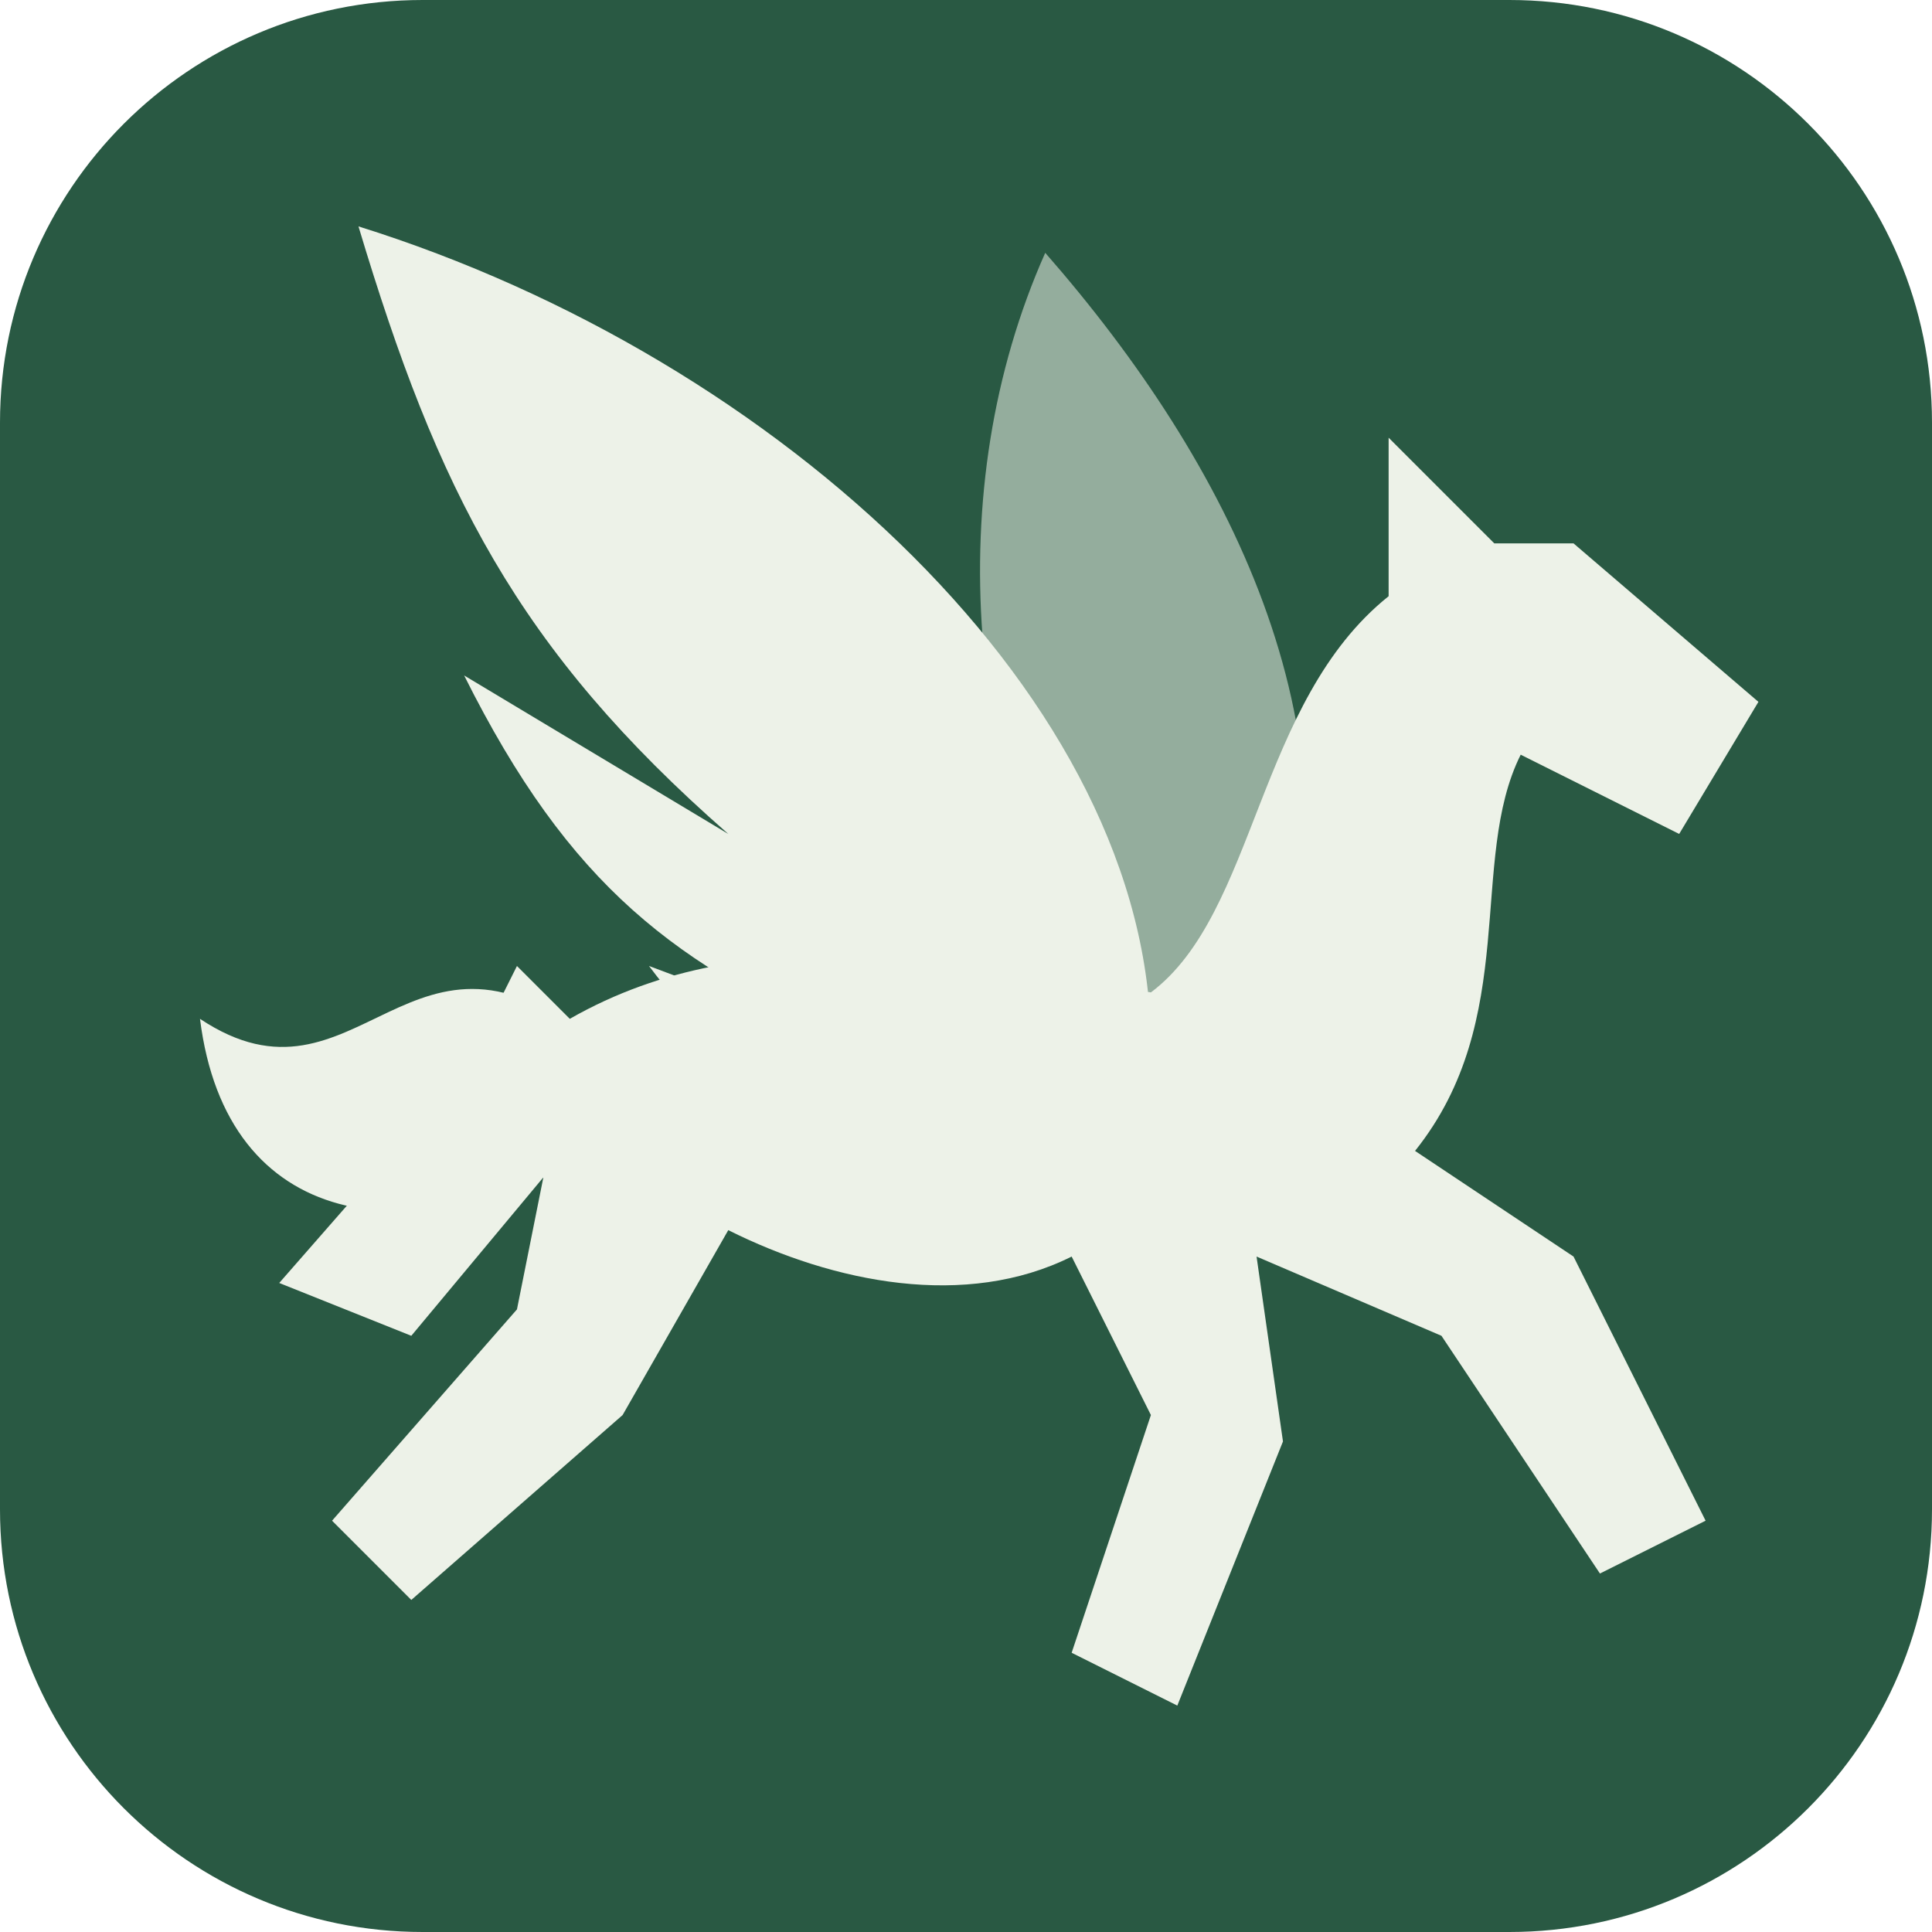
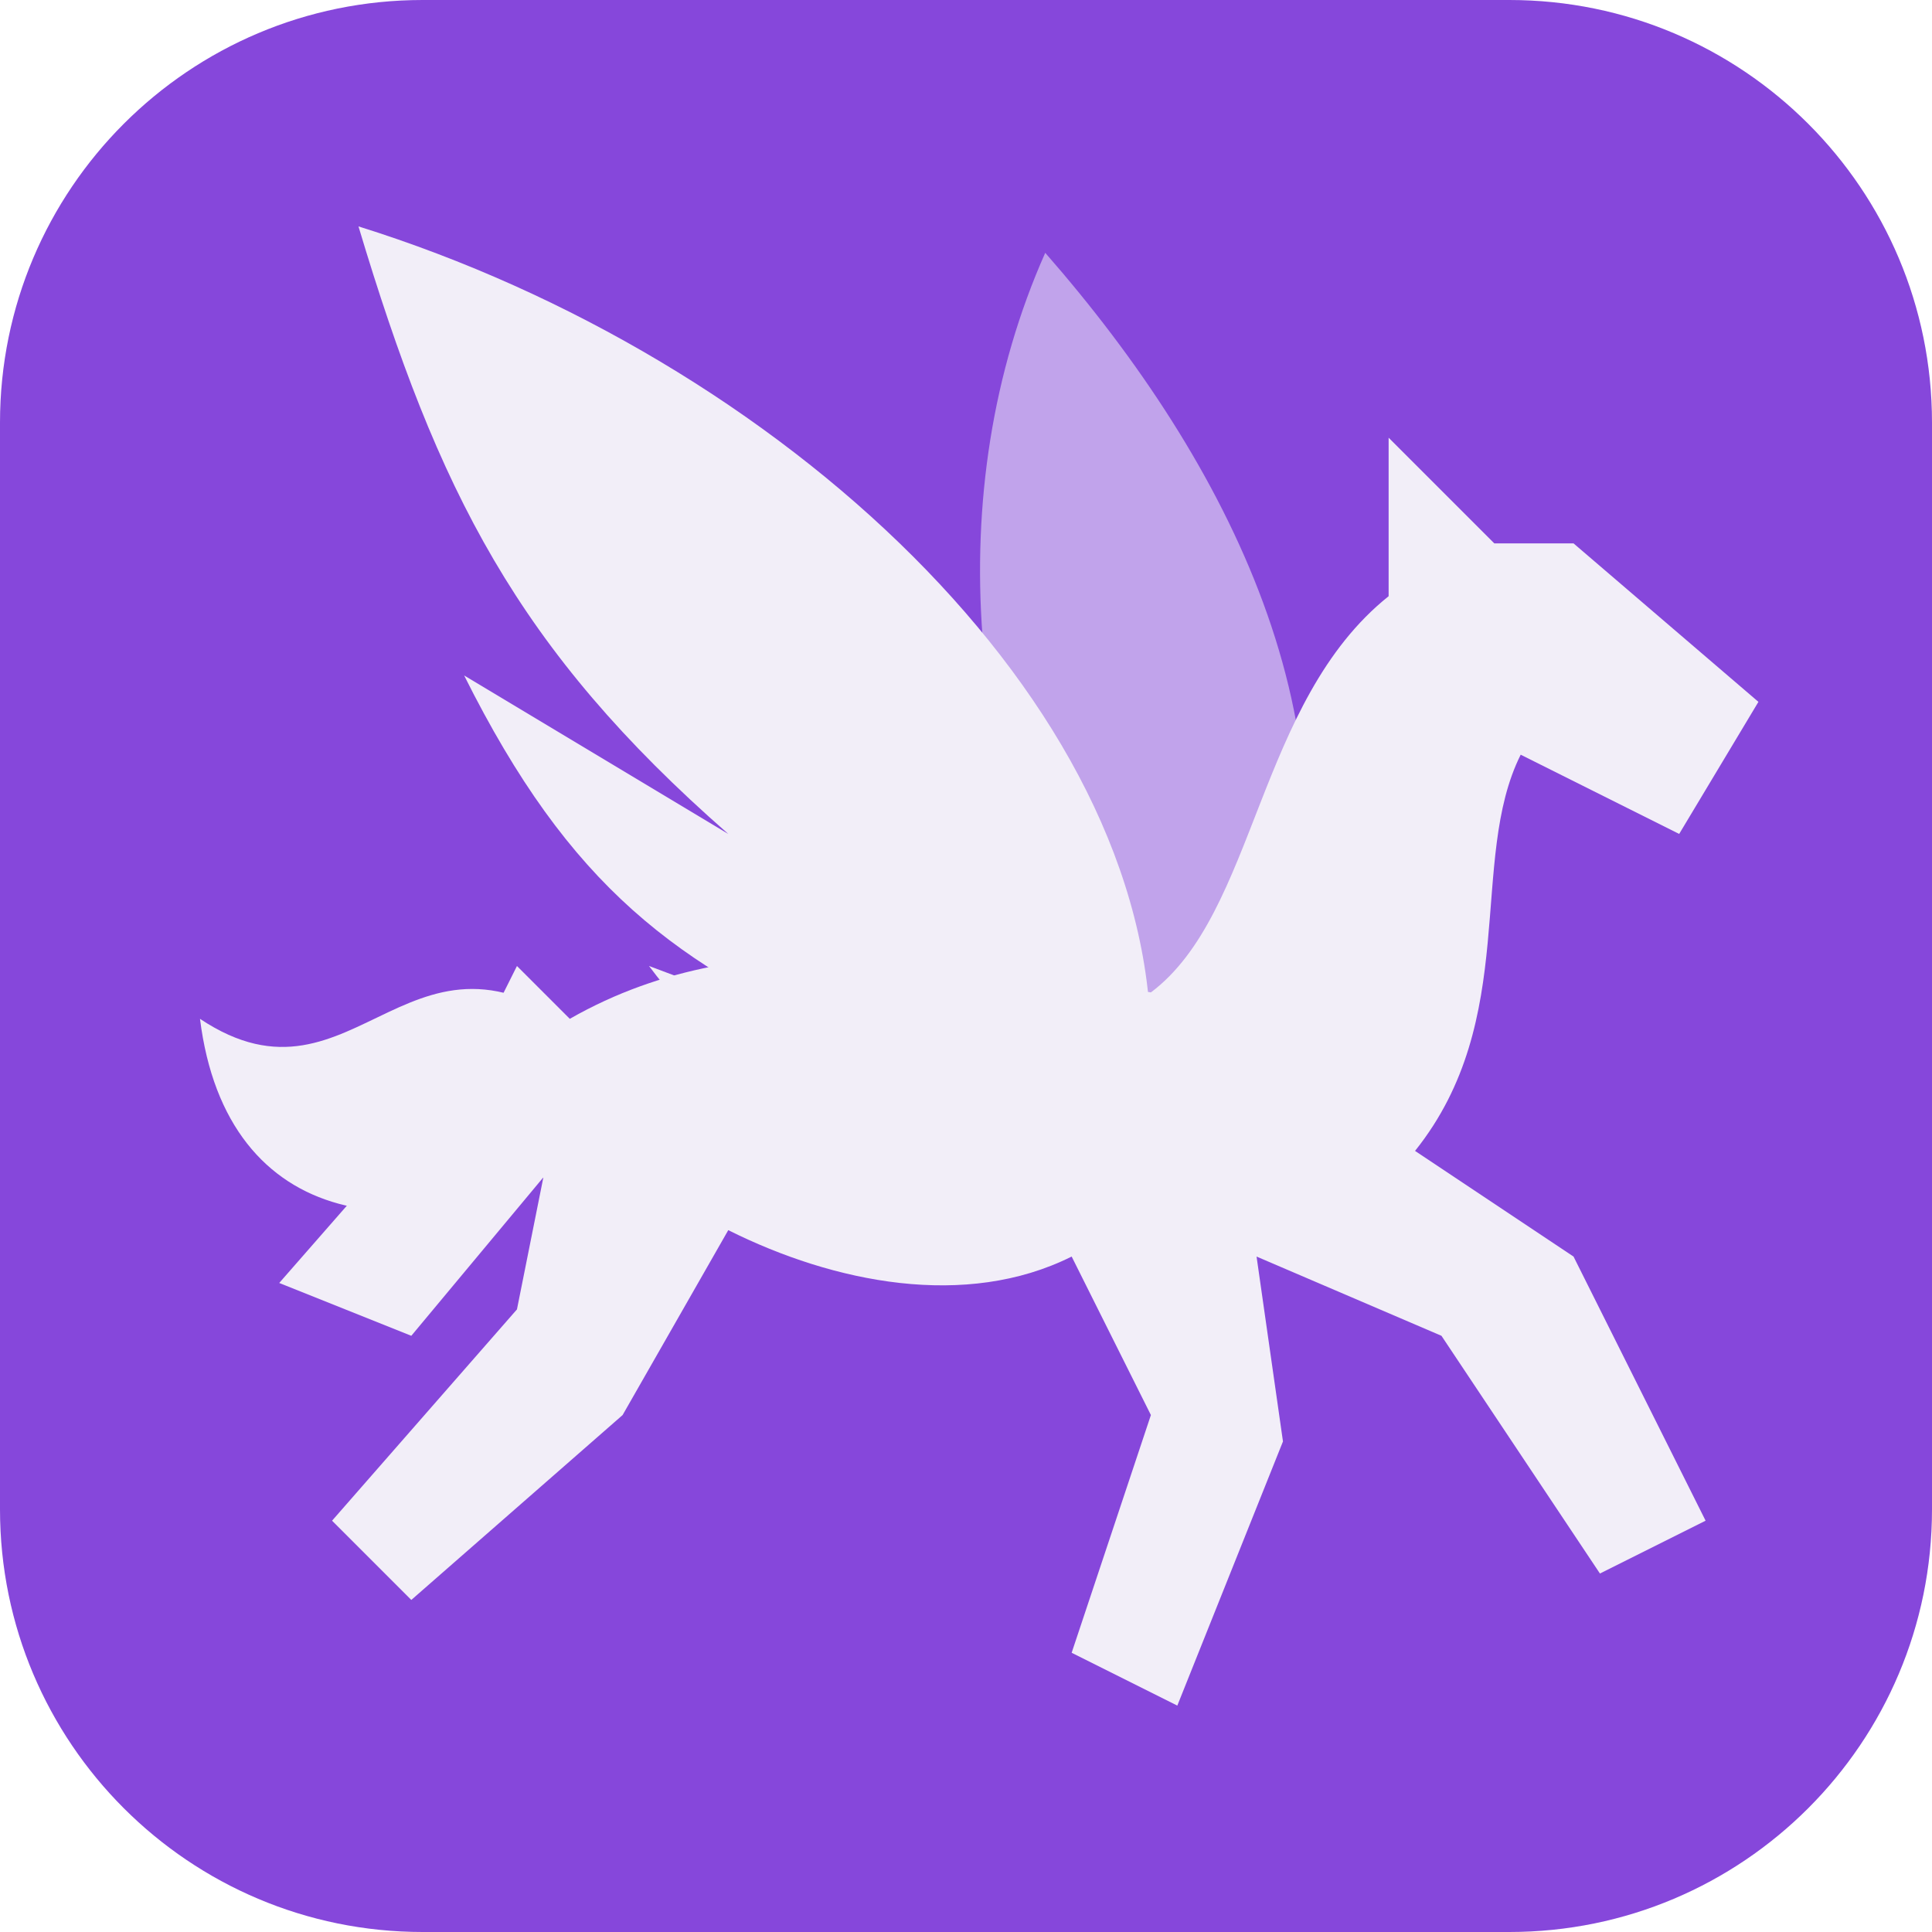
<svg xmlns="http://www.w3.org/2000/svg" viewBox="0 0 64 64">
-   <rect width="64" height="64" rx="14" fill="#295943" />
+   <rect width="64" height="64" rx="14" fill="#8647db" />
  <g transform="translate(4 4) scale(.875)">
-     <path fill="#edf2e8" opacity="0.55" d="M37 34C32 25 31 14 35 5c7 8 12 18 9 28l-7 1Z" />
-     <path fill="#edf2e8" d="M18 35C11 29 9 38 3 34c1 8 8 9 15 5l1-4Z" />
-     <path fill="#edf2e8" d="M17 34c7-4 15-2 22-1 4-3 4-11 9-15v-6l4 4h3l7 6-3 5-6-3c-2 4 0 10-4 15l6 4 5 10-4 2-6-9-7-3 1 7-4 10-4-2 3-9-3-6c-4 2-9 1-13-1l-4 7-8 7-3-3 7-8 1-5-5 6-5-2 7-8 2-4Z" />
-     <path fill="#edf2e8" d="M39 35C39 22 25 9 9 4c3 10 6 16 14 23l-10-6c4 8 8 11 15 14l-8-3c6 8 13 8 19 3Z" />
+     <path fill="#f2eef8" opacity="0.55" d="M37 34C32 25 31 14 35 5c7 8 12 18 9 28l-7 1Z" />
+     <path fill="#f2eef8" d="M18 35C11 29 9 38 3 34c1 8 8 9 15 5l1-4Z" />
+     <path fill="#f2eef8" d="M17 34c7-4 15-2 22-1 4-3 4-11 9-15v-6l4 4h3l7 6-3 5-6-3c-2 4 0 10-4 15l6 4 5 10-4 2-6-9-7-3 1 7-4 10-4-2 3-9-3-6c-4 2-9 1-13-1l-4 7-8 7-3-3 7-8 1-5-5 6-5-2 7-8 2-4Z" />
+     <path fill="#f2eef8" d="M39 35C39 22 25 9 9 4c3 10 6 16 14 23l-10-6c4 8 8 11 15 14l-8-3c6 8 13 8 19 3Z" />
  </g>
</svg>
